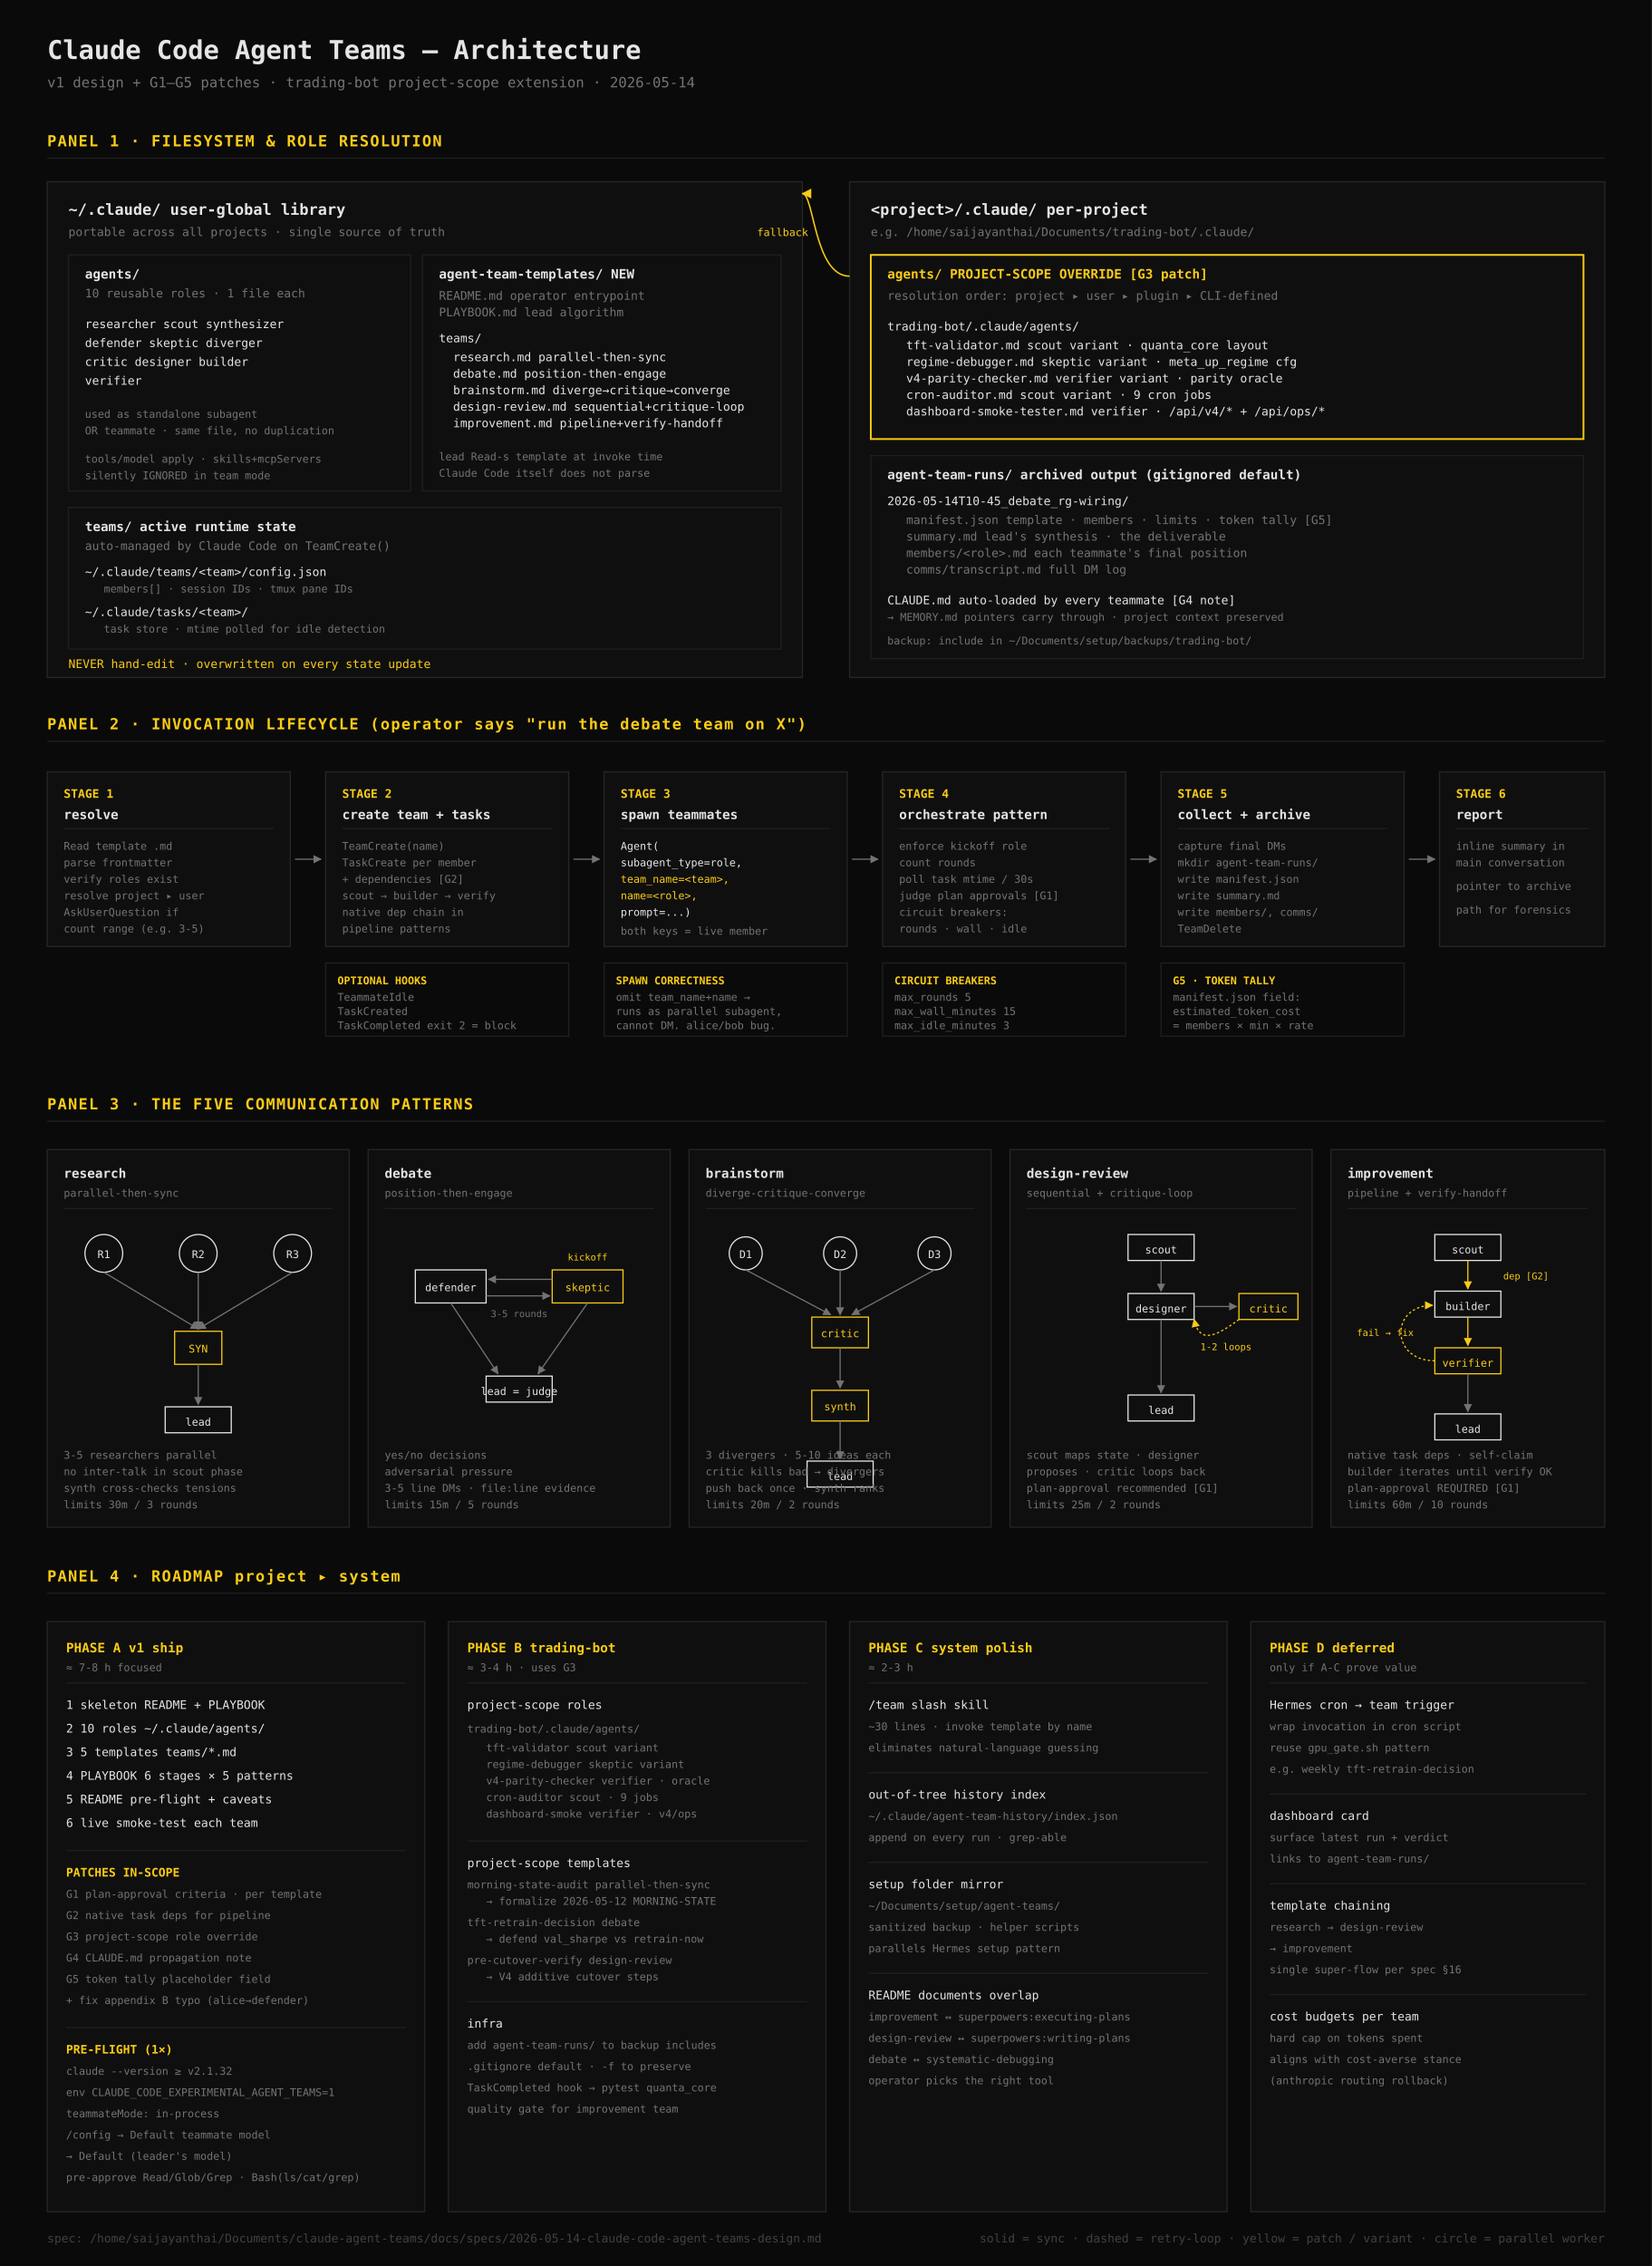
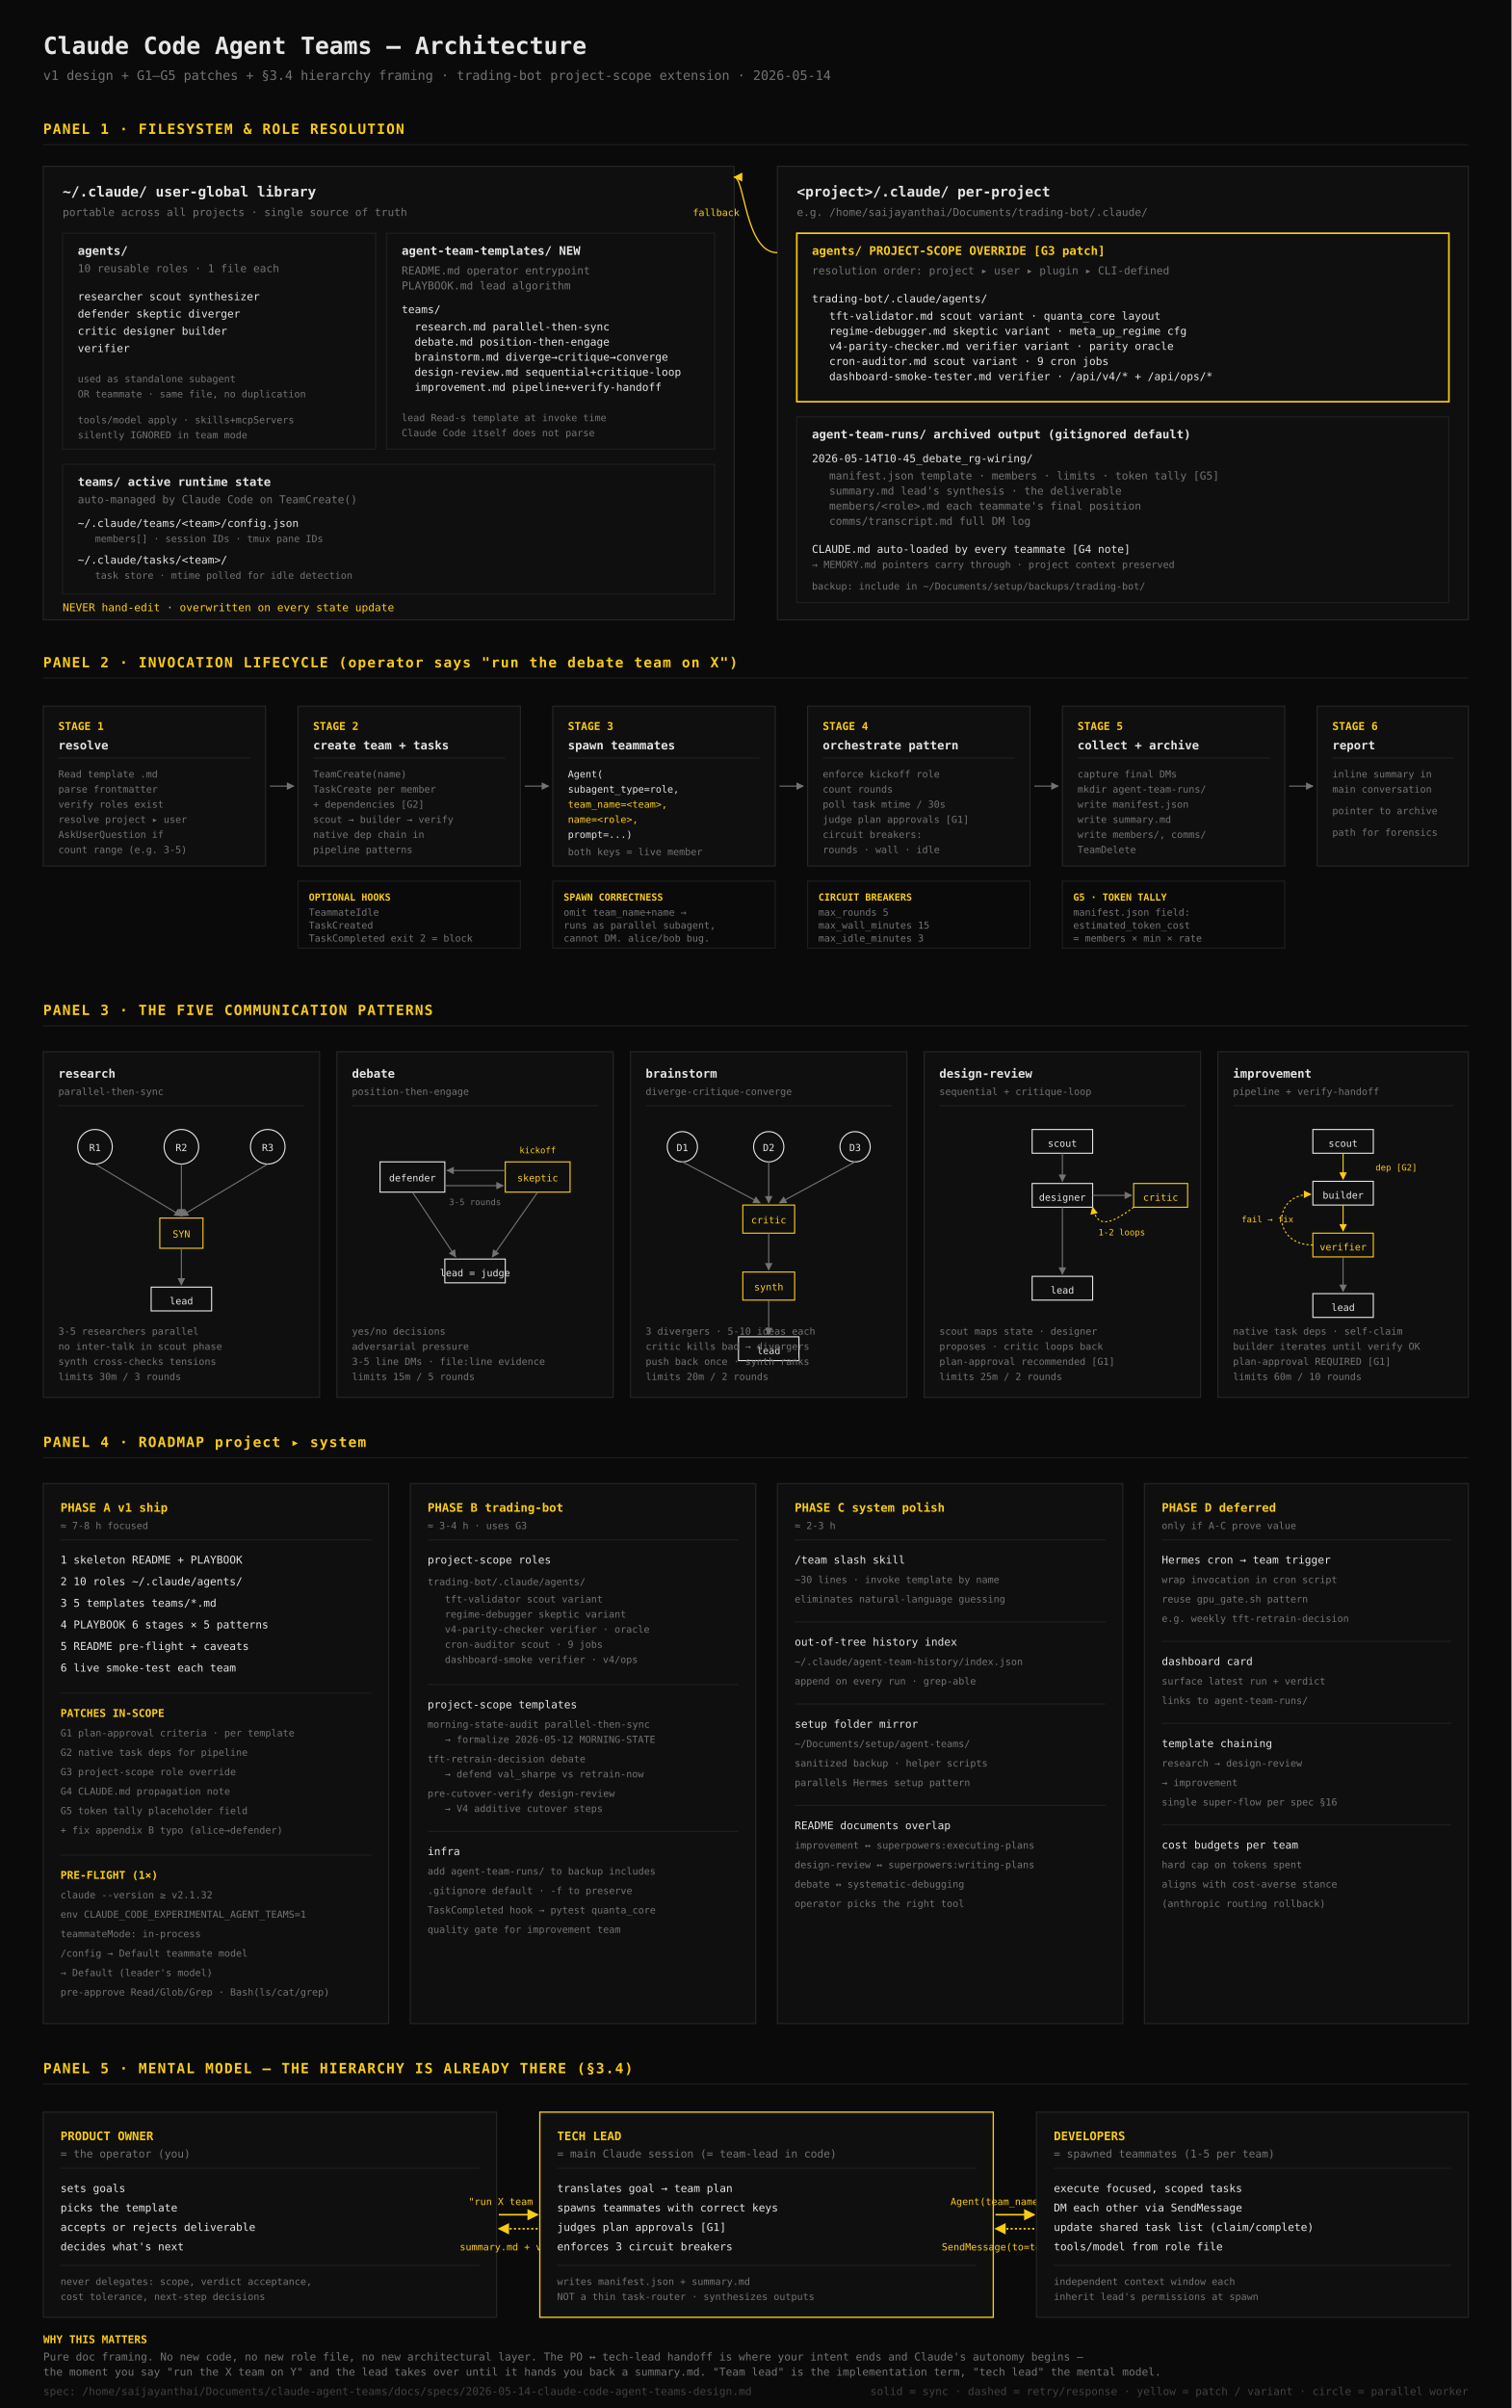
- <svg xmlns="http://www.w3.org/2000/svg" viewBox="0 0 1400 1920" font-family="ui-monospace, 'JetBrains Mono', SFMono-Regular, Menlo, monospace">
+ <svg xmlns="http://www.w3.org/2000/svg" viewBox="0 0 1400 2230" font-family="ui-monospace, 'JetBrains Mono', SFMono-Regular, Menlo, monospace">
  <defs>
    <marker id="arrow" viewBox="0 0 10 10" refX="9" refY="5" markerWidth="7" markerHeight="7" orient="auto-start-reverse">
      <path d="M 0 0 L 10 5 L 0 10 z" fill="#737373" />
    </marker>
    <marker id="arrow-y" viewBox="0 0 10 10" refX="9" refY="5" markerWidth="7" markerHeight="7" orient="auto-start-reverse">
      <path d="M 0 0 L 10 5 L 0 10 z" fill="#facc15" />
    </marker>
  </defs>
-   <rect width="1400" height="1920" fill="#0a0a0a" />
+   <rect width="1400" height="2230" fill="#0a0a0a" />
  <text x="40" y="50" fill="#e5e5e5" font-size="22" font-weight="700">Claude Code Agent Teams — Architecture</text>
-   <text x="40" y="74" fill="#737373" font-size="12">v1 design + G1–G5 patches  ·  trading-bot project-scope extension  ·  2026-05-14</text>
+   <text x="40" y="74" fill="#737373" font-size="12">v1 design + G1–G5 patches + §3.4 hierarchy framing  ·  trading-bot project-scope extension  ·  2026-05-14</text>
  <text x="40" y="124" fill="#facc15" font-size="13" font-weight="600" letter-spacing="1">PANEL 1   ·   FILESYSTEM &amp; ROLE RESOLUTION</text>
  <line x1="40" y1="134" x2="1360" y2="134" stroke="#1f1f1f" />
  <g transform="translate(40,154)">
    <rect width="640" height="420" fill="#0f0f0f" stroke="#262626" />
    <text x="18" y="28" fill="#e5e5e5" font-size="13" font-weight="600">~/.claude/   user-global library</text>
    <text x="18" y="46" fill="#737373" font-size="10">portable across all projects · single source of truth</text>
    <rect x="18" y="62" width="290" height="200" fill="none" stroke="#1f1f1f" />
    <text x="32" y="82" fill="#e5e5e5" font-size="11" font-weight="600">agents/</text>
    <text x="32" y="98" fill="#737373" font-size="10">10 reusable roles · 1 file each</text>
    <text x="32" y="124" fill="#e5e5e5" font-size="10">researcher    scout      synthesizer</text>
    <text x="32" y="140" fill="#e5e5e5" font-size="10">defender      skeptic    diverger</text>
    <text x="32" y="156" fill="#e5e5e5" font-size="10">critic        designer   builder</text>
    <text x="32" y="172" fill="#e5e5e5" font-size="10">verifier</text>
    <text x="32" y="200" fill="#737373" font-size="9">used as standalone subagent</text>
    <text x="32" y="214" fill="#737373" font-size="9">OR teammate · same file, no duplication</text>
    <text x="32" y="238" fill="#737373" font-size="9">tools/model apply · skills+mcpServers</text>
    <text x="32" y="252" fill="#737373" font-size="9">silently IGNORED in team mode</text>
    <rect x="318" y="62" width="304" height="200" fill="none" stroke="#1f1f1f" />
    <text x="332" y="82" fill="#e5e5e5" font-size="11" font-weight="600">agent-team-templates/   NEW</text>
    <text x="332" y="100" fill="#737373" font-size="10">README.md   operator entrypoint</text>
    <text x="332" y="114" fill="#737373" font-size="10">PLAYBOOK.md lead algorithm</text>
    <text x="332" y="136" fill="#e5e5e5" font-size="10">teams/</text>
    <text x="344" y="152" fill="#e5e5e5" font-size="10">research.md       parallel-then-sync</text>
    <text x="344" y="166" fill="#e5e5e5" font-size="10">debate.md         position-then-engage</text>
    <text x="344" y="180" fill="#e5e5e5" font-size="10">brainstorm.md     diverge→critique→converge</text>
    <text x="344" y="194" fill="#e5e5e5" font-size="10">design-review.md  sequential+critique-loop</text>
    <text x="344" y="208" fill="#e5e5e5" font-size="10">improvement.md    pipeline+verify-handoff</text>
    <text x="332" y="236" fill="#737373" font-size="9">lead Read-s template at invoke time</text>
    <text x="332" y="250" fill="#737373" font-size="9">Claude Code itself does not parse</text>
    <rect x="18" y="276" width="604" height="120" fill="none" stroke="#1f1f1f" />
    <text x="32" y="296" fill="#e5e5e5" font-size="11" font-weight="600">teams/   active runtime state</text>
    <text x="32" y="312" fill="#737373" font-size="10">auto-managed by Claude Code on TeamCreate()</text>
    <text x="32" y="334" fill="#e5e5e5" font-size="10">~/.claude/teams/&lt;team&gt;/config.json</text>
    <text x="48" y="348" fill="#737373" font-size="9">members[] · session IDs · tmux pane IDs</text>
    <text x="32" y="368" fill="#e5e5e5" font-size="10">~/.claude/tasks/&lt;team&gt;/</text>
    <text x="48" y="382" fill="#737373" font-size="9">task store · mtime polled for idle detection</text>
    <text x="18" y="412" fill="#facc15" font-size="10">NEVER hand-edit · overwritten on every state update</text>
  </g>
  <g transform="translate(720,154)">
    <rect width="640" height="420" fill="#0f0f0f" stroke="#262626" />
    <text x="18" y="28" fill="#e5e5e5" font-size="13" font-weight="600">&lt;project&gt;/.claude/   per-project</text>
    <text x="18" y="46" fill="#737373" font-size="10">e.g. /home/saijayanthai/Documents/trading-bot/.claude/</text>
    <rect x="18" y="62" width="604" height="156" fill="none" stroke="#facc15" stroke-width="1.5" />
    <text x="32" y="82" fill="#facc15" font-size="11" font-weight="600">agents/   PROJECT-SCOPE OVERRIDE   [G3 patch]</text>
    <text x="32" y="100" fill="#737373" font-size="10">resolution order: project ▸ user ▸ plugin ▸ CLI-defined</text>
    <text x="32" y="126" fill="#e5e5e5" font-size="10">trading-bot/.claude/agents/</text>
    <text x="48" y="142" fill="#e5e5e5" font-size="10">tft-validator.md         scout variant · quanta_core layout</text>
    <text x="48" y="156" fill="#e5e5e5" font-size="10">regime-debugger.md       skeptic variant · meta_up_regime cfg</text>
    <text x="48" y="170" fill="#e5e5e5" font-size="10">v4-parity-checker.md     verifier variant · parity oracle</text>
    <text x="48" y="184" fill="#e5e5e5" font-size="10">cron-auditor.md          scout variant · 9 cron jobs</text>
    <text x="48" y="198" fill="#e5e5e5" font-size="10">dashboard-smoke-tester.md verifier · /api/v4/* + /api/ops/*</text>
    <rect x="18" y="232" width="604" height="172" fill="none" stroke="#1f1f1f" />
    <text x="32" y="252" fill="#e5e5e5" font-size="11" font-weight="600">agent-team-runs/   archived output  (gitignored default)</text>
    <text x="32" y="274" fill="#e5e5e5" font-size="10">2026-05-14T10-45_debate_rg-wiring/</text>
    <text x="48" y="290" fill="#737373" font-size="10">manifest.json        template · members · limits · token tally [G5]</text>
    <text x="48" y="304" fill="#737373" font-size="10">summary.md           lead's synthesis · the deliverable</text>
    <text x="48" y="318" fill="#737373" font-size="10">members/&lt;role&gt;.md   each teammate's final position</text>
    <text x="48" y="332" fill="#737373" font-size="10">comms/transcript.md  full DM log</text>
    <text x="32" y="358" fill="#e5e5e5" font-size="10">CLAUDE.md auto-loaded by every teammate   [G4 note]</text>
    <text x="32" y="372" fill="#737373" font-size="9">→ MEMORY.md pointers carry through · project context preserved</text>
    <text x="32" y="392" fill="#737373" font-size="9">backup: include in ~/Documents/setup/backups/trading-bot/</text>
  </g>
  <path d="M 720,234 C 690,234 690,164 680,164" stroke="#facc15" stroke-width="1.2" fill="none" marker-end="url(#arrow-y)" />
  <text x="685" y="200" fill="#facc15" font-size="9" text-anchor="end">fallback</text>
  <text x="40" y="618" fill="#facc15" font-size="13" font-weight="600" letter-spacing="1">PANEL 2   ·   INVOCATION LIFECYCLE  (operator says "run the debate team on X")</text>
  <line x1="40" y1="628" x2="1360" y2="628" stroke="#1f1f1f" />
  <g transform="translate(40,654)">
    <g>
      <rect x="0" y="0" width="206" height="148" fill="#0f0f0f" stroke="#262626" />
      <text x="14" y="22" fill="#facc15" font-size="10" font-weight="600">STAGE 1</text>
      <text x="14" y="40" fill="#e5e5e5" font-size="11" font-weight="600">resolve</text>
      <line x1="14" y1="48" x2="192" y2="48" stroke="#1f1f1f" />
      <text x="14" y="66" fill="#737373" font-size="9">Read template .md</text>
      <text x="14" y="80" fill="#737373" font-size="9">parse frontmatter</text>
      <text x="14" y="94" fill="#737373" font-size="9">verify roles exist</text>
      <text x="14" y="108" fill="#737373" font-size="9">resolve project ▸ user</text>
      <text x="14" y="122" fill="#737373" font-size="9">AskUserQuestion if</text>
      <text x="14" y="136" fill="#737373" font-size="9">count range (e.g. 3-5)</text>
    </g>
    <path d="M 210,74 L 232,74" stroke="#737373" marker-end="url(#arrow)" />
    <g transform="translate(236,0)">
      <rect x="0" y="0" width="206" height="148" fill="#0f0f0f" stroke="#262626" />
      <text x="14" y="22" fill="#facc15" font-size="10" font-weight="600">STAGE 2</text>
      <text x="14" y="40" fill="#e5e5e5" font-size="11" font-weight="600">create team + tasks</text>
      <line x1="14" y1="48" x2="192" y2="48" stroke="#1f1f1f" />
      <text x="14" y="66" fill="#737373" font-size="9">TeamCreate(name)</text>
      <text x="14" y="80" fill="#737373" font-size="9">TaskCreate per member</text>
      <text x="14" y="94" fill="#737373" font-size="9">+ dependencies  [G2]</text>
      <text x="14" y="108" fill="#737373" font-size="9">scout → builder → verify</text>
      <text x="14" y="122" fill="#737373" font-size="9">native dep chain in</text>
      <text x="14" y="136" fill="#737373" font-size="9">pipeline patterns</text>
    </g>
    <path d="M 446,74 L 468,74" stroke="#737373" marker-end="url(#arrow)" />
    <g transform="translate(472,0)">
      <rect x="0" y="0" width="206" height="148" fill="#0f0f0f" stroke="#262626" />
      <text x="14" y="22" fill="#facc15" font-size="10" font-weight="600">STAGE 3</text>
      <text x="14" y="40" fill="#e5e5e5" font-size="11" font-weight="600">spawn teammates</text>
      <line x1="14" y1="48" x2="192" y2="48" stroke="#1f1f1f" />
      <text x="14" y="66" fill="#e5e5e5" font-size="9">Agent(</text>
      <text x="14" y="80" fill="#e5e5e5" font-size="9">  subagent_type=role,</text>
      <text x="14" y="94" fill="#facc15" font-size="9">  team_name=&lt;team&gt;,</text>
      <text x="14" y="108" fill="#facc15" font-size="9">  name=&lt;role&gt;,</text>
      <text x="14" y="122" fill="#e5e5e5" font-size="9">  prompt=...)</text>
      <text x="14" y="138" fill="#737373" font-size="9">both keys = live member</text>
    </g>
    <path d="M 682,74 L 704,74" stroke="#737373" marker-end="url(#arrow)" />
    <g transform="translate(708,0)">
      <rect x="0" y="0" width="206" height="148" fill="#0f0f0f" stroke="#262626" />
      <text x="14" y="22" fill="#facc15" font-size="10" font-weight="600">STAGE 4</text>
      <text x="14" y="40" fill="#e5e5e5" font-size="11" font-weight="600">orchestrate pattern</text>
      <line x1="14" y1="48" x2="192" y2="48" stroke="#1f1f1f" />
      <text x="14" y="66" fill="#737373" font-size="9">enforce kickoff role</text>
      <text x="14" y="80" fill="#737373" font-size="9">count rounds</text>
      <text x="14" y="94" fill="#737373" font-size="9">poll task mtime / 30s</text>
      <text x="14" y="108" fill="#737373" font-size="9">judge plan approvals [G1]</text>
      <text x="14" y="122" fill="#737373" font-size="9">circuit breakers:</text>
      <text x="14" y="136" fill="#737373" font-size="9">rounds · wall · idle</text>
    </g>
    <path d="M 918,74 L 940,74" stroke="#737373" marker-end="url(#arrow)" />
    <g transform="translate(944,0)">
      <rect x="0" y="0" width="206" height="148" fill="#0f0f0f" stroke="#262626" />
      <text x="14" y="22" fill="#facc15" font-size="10" font-weight="600">STAGE 5</text>
      <text x="14" y="40" fill="#e5e5e5" font-size="11" font-weight="600">collect + archive</text>
      <line x1="14" y1="48" x2="192" y2="48" stroke="#1f1f1f" />
      <text x="14" y="66" fill="#737373" font-size="9">capture final DMs</text>
      <text x="14" y="80" fill="#737373" font-size="9">mkdir agent-team-runs/</text>
      <text x="14" y="94" fill="#737373" font-size="9">write manifest.json</text>
      <text x="14" y="108" fill="#737373" font-size="9">write summary.md</text>
      <text x="14" y="122" fill="#737373" font-size="9">write members/, comms/</text>
      <text x="14" y="136" fill="#737373" font-size="9">TeamDelete</text>
    </g>
    <path d="M 1154,74 L 1176,74" stroke="#737373" marker-end="url(#arrow)" />
    <g transform="translate(1180,0)">
      <rect x="0" y="0" width="140" height="148" fill="#0f0f0f" stroke="#262626" />
      <text x="14" y="22" fill="#facc15" font-size="10" font-weight="600">STAGE 6</text>
      <text x="14" y="40" fill="#e5e5e5" font-size="11" font-weight="600">report</text>
      <line x1="14" y1="48" x2="126" y2="48" stroke="#1f1f1f" />
      <text x="14" y="66" fill="#737373" font-size="9">inline summary in</text>
      <text x="14" y="80" fill="#737373" font-size="9">main conversation</text>
      <text x="14" y="100" fill="#737373" font-size="9">pointer to archive</text>
      <text x="14" y="120" fill="#737373" font-size="9">path for forensics</text>
    </g>
    <g transform="translate(708,162)">
      <rect x="0" y="0" width="206" height="62" fill="none" stroke="#1f1f1f" />
      <text x="10" y="18" fill="#facc15" font-size="9" font-weight="600">CIRCUIT BREAKERS</text>
      <text x="10" y="32" fill="#737373" font-size="9">max_rounds          5</text>
      <text x="10" y="44" fill="#737373" font-size="9">max_wall_minutes   15</text>
      <text x="10" y="56" fill="#737373" font-size="9">max_idle_minutes    3</text>
    </g>
    <g transform="translate(472,162)">
      <rect x="0" y="0" width="206" height="62" fill="none" stroke="#1f1f1f" />
      <text x="10" y="18" fill="#facc15" font-size="9" font-weight="600">SPAWN CORRECTNESS</text>
      <text x="10" y="32" fill="#737373" font-size="9">omit team_name+name →</text>
      <text x="10" y="44" fill="#737373" font-size="9">runs as parallel subagent,</text>
      <text x="10" y="56" fill="#737373" font-size="9">cannot DM. alice/bob bug.</text>
    </g>
    <g transform="translate(944,162)">
      <rect x="0" y="0" width="206" height="62" fill="none" stroke="#1f1f1f" />
      <text x="10" y="18" fill="#facc15" font-size="9" font-weight="600">G5 · TOKEN TALLY</text>
      <text x="10" y="32" fill="#737373" font-size="9">manifest.json field:</text>
      <text x="10" y="44" fill="#737373" font-size="9">estimated_token_cost</text>
      <text x="10" y="56" fill="#737373" font-size="9">= members × min × rate</text>
    </g>
    <g transform="translate(236,162)">
      <rect x="0" y="0" width="206" height="62" fill="none" stroke="#1f1f1f" />
      <text x="10" y="18" fill="#facc15" font-size="9" font-weight="600">OPTIONAL HOOKS</text>
      <text x="10" y="32" fill="#737373" font-size="9">TeammateIdle</text>
      <text x="10" y="44" fill="#737373" font-size="9">TaskCreated</text>
      <text x="10" y="56" fill="#737373" font-size="9">TaskCompleted   exit 2 = block</text>
    </g>
  </g>
  <text x="40" y="940" fill="#facc15" font-size="13" font-weight="600" letter-spacing="1">PANEL 3   ·   THE FIVE COMMUNICATION PATTERNS</text>
  <line x1="40" y1="950" x2="1360" y2="950" stroke="#1f1f1f" />
  <g transform="translate(40,974)">
    <rect width="256" height="320" fill="#0f0f0f" stroke="#262626" />
    <text x="14" y="24" fill="#e5e5e5" font-size="11" font-weight="600">research</text>
    <text x="14" y="40" fill="#737373" font-size="9">parallel-then-sync</text>
    <line x1="14" y1="50" x2="242" y2="50" stroke="#1f1f1f" />
    <g transform="translate(0,68)">
      <circle cx="48" cy="20" r="16" fill="none" stroke="#e5e5e5" />
      <text x="48" y="24" fill="#e5e5e5" font-size="9" text-anchor="middle">R1</text>
      <circle cx="128" cy="20" r="16" fill="none" stroke="#e5e5e5" />
      <text x="128" y="24" fill="#e5e5e5" font-size="9" text-anchor="middle">R2</text>
      <circle cx="208" cy="20" r="16" fill="none" stroke="#e5e5e5" />
      <text x="208" y="24" fill="#e5e5e5" font-size="9" text-anchor="middle">R3</text>
      <path d="M 48,36 L 128,84" stroke="#737373" marker-end="url(#arrow)" />
      <path d="M 128,36 L 128,84" stroke="#737373" marker-end="url(#arrow)" />
      <path d="M 208,36 L 128,84" stroke="#737373" marker-end="url(#arrow)" />
      <rect x="108" y="86" width="40" height="28" fill="none" stroke="#facc15" />
      <text x="128" y="104" fill="#facc15" font-size="9" text-anchor="middle">SYN</text>
      <path d="M 128,114 L 128,148" stroke="#737373" marker-end="url(#arrow)" />
      <rect x="100" y="150" width="56" height="22" fill="none" stroke="#e5e5e5" />
      <text x="128" y="166" fill="#e5e5e5" font-size="9" text-anchor="middle">lead</text>
    </g>
    <text x="14" y="262" fill="#737373" font-size="9">3-5 researchers parallel</text>
    <text x="14" y="276" fill="#737373" font-size="9">no inter-talk in scout phase</text>
    <text x="14" y="290" fill="#737373" font-size="9">synth cross-checks tensions</text>
    <text x="14" y="304" fill="#737373" font-size="9">limits  30m / 3 rounds</text>
  </g>
  <g transform="translate(312,974)">
    <rect width="256" height="320" fill="#0f0f0f" stroke="#262626" />
    <text x="14" y="24" fill="#e5e5e5" font-size="11" font-weight="600">debate</text>
    <text x="14" y="40" fill="#737373" font-size="9">position-then-engage</text>
    <line x1="14" y1="50" x2="242" y2="50" stroke="#1f1f1f" />
    <g transform="translate(0,72)">
      <rect x="40" y="30" width="60" height="28" fill="none" stroke="#e5e5e5" />
      <text x="70" y="48" fill="#e5e5e5" font-size="9" text-anchor="middle">defender</text>
      <rect x="156" y="30" width="60" height="28" fill="none" stroke="#facc15" />
      <text x="186" y="48" fill="#facc15" font-size="9" text-anchor="middle">skeptic</text>
      <text x="186" y="22" fill="#facc15" font-size="8" text-anchor="middle">kickoff</text>
      <path d="M 156,38 L 102,38" stroke="#737373" marker-end="url(#arrow)" />
      <path d="M 100,52 L 154,52" stroke="#737373" marker-end="url(#arrow)" />
      <text x="128" y="70" fill="#737373" font-size="8" text-anchor="middle">3-5 rounds</text>
      <path d="M 70,58 L 110,118" stroke="#737373" marker-end="url(#arrow)" />
      <path d="M 186,58 L 144,118" stroke="#737373" marker-end="url(#arrow)" />
      <rect x="100" y="120" width="56" height="22" fill="none" stroke="#e5e5e5" />
      <text x="128" y="136" fill="#e5e5e5" font-size="9" text-anchor="middle">lead = judge</text>
    </g>
    <text x="14" y="262" fill="#737373" font-size="9">yes/no decisions</text>
    <text x="14" y="276" fill="#737373" font-size="9">adversarial pressure</text>
    <text x="14" y="290" fill="#737373" font-size="9">3-5 line DMs · file:line evidence</text>
    <text x="14" y="304" fill="#737373" font-size="9">limits  15m / 5 rounds</text>
  </g>
  <g transform="translate(584,974)">
    <rect width="256" height="320" fill="#0f0f0f" stroke="#262626" />
    <text x="14" y="24" fill="#e5e5e5" font-size="11" font-weight="600">brainstorm</text>
    <text x="14" y="40" fill="#737373" font-size="9">diverge-critique-converge</text>
    <line x1="14" y1="50" x2="242" y2="50" stroke="#1f1f1f" />
    <g transform="translate(0,68)">
      <circle cx="48" cy="20" r="14" fill="none" stroke="#e5e5e5" />
      <text x="48" y="24" fill="#e5e5e5" font-size="9" text-anchor="middle">D1</text>
      <circle cx="128" cy="20" r="14" fill="none" stroke="#e5e5e5" />
      <text x="128" y="24" fill="#e5e5e5" font-size="9" text-anchor="middle">D2</text>
      <circle cx="208" cy="20" r="14" fill="none" stroke="#e5e5e5" />
      <text x="208" y="24" fill="#e5e5e5" font-size="9" text-anchor="middle">D3</text>
      <path d="M 48,34 L 120,72" stroke="#737373" marker-end="url(#arrow)" />
      <path d="M 128,34 L 128,72" stroke="#737373" marker-end="url(#arrow)" />
      <path d="M 208,34 L 138,72" stroke="#737373" marker-end="url(#arrow)" />
      <rect x="104" y="74" width="48" height="26" fill="none" stroke="#facc15" />
      <text x="128" y="91" fill="#facc15" font-size="9" text-anchor="middle">critic</text>
      <path d="M 128,100 L 128,134" stroke="#737373" marker-end="url(#arrow)" />
      <rect x="104" y="136" width="48" height="26" fill="none" stroke="#facc15" />
      <text x="128" y="153" fill="#facc15" font-size="9" text-anchor="middle">synth</text>
      <path d="M 128,162 L 128,194" stroke="#737373" marker-end="url(#arrow)" />
      <rect x="100" y="196" width="56" height="22" fill="none" stroke="#e5e5e5" />
      <text x="128" y="212" fill="#e5e5e5" font-size="9" text-anchor="middle">lead</text>
    </g>
    <text x="14" y="262" fill="#737373" font-size="9">3 divergers · 5-10 ideas each</text>
    <text x="14" y="276" fill="#737373" font-size="9">critic kills bad → divergers</text>
    <text x="14" y="290" fill="#737373" font-size="9">push back once · synth ranks</text>
    <text x="14" y="304" fill="#737373" font-size="9">limits  20m / 2 rounds</text>
  </g>
  <g transform="translate(856,974)">
    <rect width="256" height="320" fill="#0f0f0f" stroke="#262626" />
    <text x="14" y="24" fill="#e5e5e5" font-size="11" font-weight="600">design-review</text>
    <text x="14" y="40" fill="#737373" font-size="9">sequential + critique-loop</text>
    <line x1="14" y1="50" x2="242" y2="50" stroke="#1f1f1f" />
    <g transform="translate(0,72)">
      <rect x="100" y="0" width="56" height="22" fill="none" stroke="#e5e5e5" />
      <text x="128" y="16" fill="#e5e5e5" font-size="9" text-anchor="middle">scout</text>
      <path d="M 128,22 L 128,48" stroke="#737373" marker-end="url(#arrow)" />
      <rect x="100" y="50" width="56" height="22" fill="none" stroke="#e5e5e5" />
      <text x="128" y="66" fill="#e5e5e5" font-size="9" text-anchor="middle">designer</text>
      <path d="M 156,61 L 192,61" stroke="#737373" marker-end="url(#arrow)" />
      <rect x="194" y="50" width="50" height="22" fill="none" stroke="#facc15" />
      <text x="219" y="66" fill="#facc15" font-size="9" text-anchor="middle">critic</text>
      <path d="M 194,72 C 170,90 160,90 156,72" stroke="#facc15" stroke-dasharray="2 2" fill="none" marker-end="url(#arrow-y)" />
      <text x="183" y="98" fill="#facc15" font-size="8" text-anchor="middle">1-2 loops</text>
      <path d="M 128,72 L 128,134" stroke="#737373" marker-end="url(#arrow)" />
      <rect x="100" y="136" width="56" height="22" fill="none" stroke="#e5e5e5" />
      <text x="128" y="152" fill="#e5e5e5" font-size="9" text-anchor="middle">lead</text>
    </g>
    <text x="14" y="262" fill="#737373" font-size="9">scout maps state · designer</text>
    <text x="14" y="276" fill="#737373" font-size="9">proposes · critic loops back</text>
    <text x="14" y="290" fill="#737373" font-size="9">plan-approval recommended  [G1]</text>
    <text x="14" y="304" fill="#737373" font-size="9">limits  25m / 2 rounds</text>
  </g>
  <g transform="translate(1128,974)">
    <rect width="232" height="320" fill="#0f0f0f" stroke="#262626" />
    <text x="14" y="24" fill="#e5e5e5" font-size="11" font-weight="600">improvement</text>
    <text x="14" y="40" fill="#737373" font-size="9">pipeline + verify-handoff</text>
    <line x1="14" y1="50" x2="218" y2="50" stroke="#1f1f1f" />
    <g transform="translate(0,72)">
      <rect x="88" y="0" width="56" height="22" fill="none" stroke="#e5e5e5" />
      <text x="116" y="16" fill="#e5e5e5" font-size="9" text-anchor="middle">scout</text>
      <path d="M 116,22 L 116,46" stroke="#facc15" marker-end="url(#arrow-y)" />
      <text x="146" y="38" fill="#facc15" font-size="8">dep [G2]</text>
      <rect x="88" y="48" width="56" height="22" fill="none" stroke="#e5e5e5" />
      <text x="116" y="64" fill="#e5e5e5" font-size="9" text-anchor="middle">builder</text>
      <path d="M 116,70 L 116,94" stroke="#facc15" marker-end="url(#arrow-y)" />
      <rect x="88" y="96" width="56" height="22" fill="none" stroke="#facc15" />
      <text x="116" y="112" fill="#facc15" font-size="9" text-anchor="middle">verifier</text>
      <path d="M 88,107 C 50,107 50,60 86,60" stroke="#facc15" stroke-dasharray="2 2" fill="none" marker-end="url(#arrow-y)" />
      <text x="46" y="86" fill="#facc15" font-size="8" text-anchor="middle">fail → fix</text>
      <path d="M 116,118 L 116,150" stroke="#737373" marker-end="url(#arrow)" />
      <rect x="88" y="152" width="56" height="22" fill="none" stroke="#e5e5e5" />
      <text x="116" y="168" fill="#e5e5e5" font-size="9" text-anchor="middle">lead</text>
    </g>
    <text x="14" y="262" fill="#737373" font-size="9">native task deps · self-claim</text>
    <text x="14" y="276" fill="#737373" font-size="9">builder iterates until verify OK</text>
    <text x="14" y="290" fill="#737373" font-size="9">plan-approval REQUIRED  [G1]</text>
    <text x="14" y="304" fill="#737373" font-size="9">limits  60m / 10 rounds</text>
  </g>
  <text x="40" y="1340" fill="#facc15" font-size="13" font-weight="600" letter-spacing="1">PANEL 4   ·   ROADMAP   project ▸ system</text>
  <line x1="40" y1="1350" x2="1360" y2="1350" stroke="#1f1f1f" />
  <g transform="translate(40,1374)">
    <rect x="0" y="0" width="320" height="500" fill="#0f0f0f" stroke="#262626" />
    <text x="16" y="26" fill="#facc15" font-size="11" font-weight="600">PHASE A   v1 ship</text>
    <text x="16" y="42" fill="#737373" font-size="9">≈ 7-8 h focused</text>
    <line x1="16" y1="52" x2="304" y2="52" stroke="#1f1f1f" />
    <text x="16" y="74" fill="#e5e5e5" font-size="10">1  skeleton  README + PLAYBOOK</text>
    <text x="16" y="94" fill="#e5e5e5" font-size="10">2  10 roles  ~/.claude/agents/</text>
    <text x="16" y="114" fill="#e5e5e5" font-size="10">3  5 templates  teams/*.md</text>
    <text x="16" y="134" fill="#e5e5e5" font-size="10">4  PLAYBOOK  6 stages × 5 patterns</text>
    <text x="16" y="154" fill="#e5e5e5" font-size="10">5  README  pre-flight + caveats</text>
    <text x="16" y="174" fill="#e5e5e5" font-size="10">6  live smoke-test each team</text>
    <line x1="16" y1="194" x2="304" y2="194" stroke="#1f1f1f" />
    <text x="16" y="216" fill="#facc15" font-size="10" font-weight="600">PATCHES IN-SCOPE</text>
    <text x="16" y="234" fill="#737373" font-size="9">G1  plan-approval criteria · per template</text>
    <text x="16" y="252" fill="#737373" font-size="9">G2  native task deps for pipeline</text>
    <text x="16" y="270" fill="#737373" font-size="9">G3  project-scope role override</text>
    <text x="16" y="288" fill="#737373" font-size="9">G4  CLAUDE.md propagation note</text>
    <text x="16" y="306" fill="#737373" font-size="9">G5  token tally placeholder field</text>
    <text x="16" y="324" fill="#737373" font-size="9">+   fix appendix B typo (alice→defender)</text>
    <line x1="16" y1="344" x2="304" y2="344" stroke="#1f1f1f" />
    <text x="16" y="366" fill="#facc15" font-size="10" font-weight="600">PRE-FLIGHT (1×)</text>
    <text x="16" y="384" fill="#737373" font-size="9">claude --version ≥ v2.1.32</text>
    <text x="16" y="402" fill="#737373" font-size="9">env CLAUDE_CODE_EXPERIMENTAL_AGENT_TEAMS=1</text>
    <text x="16" y="420" fill="#737373" font-size="9">teammateMode: in-process</text>
    <text x="16" y="438" fill="#737373" font-size="9">/config → Default teammate model</text>
    <text x="16" y="456" fill="#737373" font-size="9">  → Default (leader's model)</text>
    <text x="16" y="474" fill="#737373" font-size="9">pre-approve Read/Glob/Grep · Bash(ls/cat/grep)</text>
    <rect x="340" y="0" width="320" height="500" fill="#0f0f0f" stroke="#262626" />
    <text x="356" y="26" fill="#facc15" font-size="11" font-weight="600">PHASE B   trading-bot</text>
    <text x="356" y="42" fill="#737373" font-size="9">≈ 3-4 h · uses G3</text>
    <line x1="356" y1="52" x2="644" y2="52" stroke="#1f1f1f" />
    <text x="356" y="74" fill="#e5e5e5" font-size="10">project-scope roles</text>
    <text x="356" y="94" fill="#737373" font-size="9">trading-bot/.claude/agents/</text>
    <text x="372" y="110" fill="#737373" font-size="9">tft-validator        scout variant</text>
    <text x="372" y="124" fill="#737373" font-size="9">regime-debugger      skeptic variant</text>
    <text x="372" y="138" fill="#737373" font-size="9">v4-parity-checker    verifier · oracle</text>
    <text x="372" y="152" fill="#737373" font-size="9">cron-auditor         scout · 9 jobs</text>
    <text x="372" y="166" fill="#737373" font-size="9">dashboard-smoke      verifier · v4/ops</text>
    <line x1="356" y1="186" x2="644" y2="186" stroke="#1f1f1f" />
    <text x="356" y="208" fill="#e5e5e5" font-size="10">project-scope templates</text>
    <text x="356" y="226" fill="#737373" font-size="9">morning-state-audit  parallel-then-sync</text>
    <text x="372" y="240" fill="#737373" font-size="9">→ formalize 2026-05-12 MORNING-STATE</text>
    <text x="356" y="258" fill="#737373" font-size="9">tft-retrain-decision debate</text>
    <text x="372" y="272" fill="#737373" font-size="9">→ defend val_sharpe vs retrain-now</text>
    <text x="356" y="290" fill="#737373" font-size="9">pre-cutover-verify   design-review</text>
    <text x="372" y="304" fill="#737373" font-size="9">→ V4 additive cutover steps</text>
    <line x1="356" y1="322" x2="644" y2="322" stroke="#1f1f1f" />
    <text x="356" y="344" fill="#e5e5e5" font-size="10">infra</text>
    <text x="356" y="362" fill="#737373" font-size="9">add agent-team-runs/ to backup includes</text>
    <text x="356" y="380" fill="#737373" font-size="9">.gitignore default · -f to preserve</text>
    <text x="356" y="398" fill="#737373" font-size="9">TaskCompleted hook → pytest quanta_core</text>
    <text x="356" y="416" fill="#737373" font-size="9">quality gate for improvement team</text>
    <rect x="680" y="0" width="320" height="500" fill="#0f0f0f" stroke="#262626" />
    <text x="696" y="26" fill="#facc15" font-size="11" font-weight="600">PHASE C   system polish</text>
    <text x="696" y="42" fill="#737373" font-size="9">≈ 2-3 h</text>
    <line x1="696" y1="52" x2="984" y2="52" stroke="#1f1f1f" />
    <text x="696" y="74" fill="#e5e5e5" font-size="10">/team slash skill</text>
    <text x="696" y="92" fill="#737373" font-size="9">~30 lines · invoke template by name</text>
    <text x="696" y="110" fill="#737373" font-size="9">eliminates natural-language guessing</text>
    <line x1="696" y1="128" x2="984" y2="128" stroke="#1f1f1f" />
    <text x="696" y="150" fill="#e5e5e5" font-size="10">out-of-tree history index</text>
    <text x="696" y="168" fill="#737373" font-size="9">~/.claude/agent-team-history/index.json</text>
    <text x="696" y="186" fill="#737373" font-size="9">append on every run · grep-able</text>
    <line x1="696" y1="204" x2="984" y2="204" stroke="#1f1f1f" />
    <text x="696" y="226" fill="#e5e5e5" font-size="10">setup folder mirror</text>
    <text x="696" y="244" fill="#737373" font-size="9">~/Documents/setup/agent-teams/</text>
    <text x="696" y="262" fill="#737373" font-size="9">sanitized backup · helper scripts</text>
    <text x="696" y="280" fill="#737373" font-size="9">parallels Hermes setup pattern</text>
    <line x1="696" y1="298" x2="984" y2="298" stroke="#1f1f1f" />
    <text x="696" y="320" fill="#e5e5e5" font-size="10">README documents overlap</text>
    <text x="696" y="338" fill="#737373" font-size="9">improvement     ↔  superpowers:executing-plans</text>
    <text x="696" y="356" fill="#737373" font-size="9">design-review   ↔  superpowers:writing-plans</text>
    <text x="696" y="374" fill="#737373" font-size="9">debate          ↔  systematic-debugging</text>
    <text x="696" y="392" fill="#737373" font-size="9">operator picks the right tool</text>
    <rect x="1020" y="0" width="300" height="500" fill="#0f0f0f" stroke="#262626" />
    <text x="1036" y="26" fill="#facc15" font-size="11" font-weight="600">PHASE D   deferred</text>
    <text x="1036" y="42" fill="#737373" font-size="9">only if A-C prove value</text>
    <line x1="1036" y1="52" x2="1304" y2="52" stroke="#1f1f1f" />
    <text x="1036" y="74" fill="#e5e5e5" font-size="10">Hermes cron → team trigger</text>
    <text x="1036" y="92" fill="#737373" font-size="9">wrap invocation in cron script</text>
    <text x="1036" y="110" fill="#737373" font-size="9">reuse gpu_gate.sh pattern</text>
    <text x="1036" y="128" fill="#737373" font-size="9">e.g. weekly tft-retrain-decision</text>
    <line x1="1036" y1="146" x2="1304" y2="146" stroke="#1f1f1f" />
    <text x="1036" y="168" fill="#e5e5e5" font-size="10">dashboard card</text>
    <text x="1036" y="186" fill="#737373" font-size="9">surface latest run + verdict</text>
    <text x="1036" y="204" fill="#737373" font-size="9">links to agent-team-runs/</text>
    <line x1="1036" y1="222" x2="1304" y2="222" stroke="#1f1f1f" />
    <text x="1036" y="244" fill="#e5e5e5" font-size="10">template chaining</text>
    <text x="1036" y="262" fill="#737373" font-size="9">research → design-review</text>
    <text x="1036" y="280" fill="#737373" font-size="9">    → improvement</text>
    <text x="1036" y="298" fill="#737373" font-size="9">single super-flow per spec §16</text>
    <line x1="1036" y1="316" x2="1304" y2="316" stroke="#1f1f1f" />
    <text x="1036" y="338" fill="#e5e5e5" font-size="10">cost budgets per team</text>
    <text x="1036" y="356" fill="#737373" font-size="9">hard cap on tokens spent</text>
    <text x="1036" y="374" fill="#737373" font-size="9">aligns with cost-averse stance</text>
    <text x="1036" y="392" fill="#737373" font-size="9">(anthropic routing rollback)</text>
  </g>
-   <text x="40" y="1900" fill="#404040" font-size="10">spec: /home/saijayanthai/Documents/claude-agent-teams/docs/specs/2026-05-14-claude-code-agent-teams-design.md</text>
-   <text x="1360" y="1900" fill="#404040" font-size="10" text-anchor="end">solid = sync · dashed = retry-loop · yellow = patch / variant · circle = parallel worker</text>
+   <text x="40" y="1920" fill="#facc15" font-size="13" font-weight="600" letter-spacing="1">PANEL 5   ·   MENTAL MODEL — THE HIERARCHY IS ALREADY THERE  (§3.4)</text>
+   <line x1="40" y1="1930" x2="1360" y2="1930" stroke="#1f1f1f" />
+   <g transform="translate(40,1956)">
+     <rect x="0" y="0" width="420" height="190" fill="#0f0f0f" stroke="#262626" />
+     <text x="16" y="26" fill="#facc15" font-size="11" font-weight="600">PRODUCT OWNER</text>
+     <text x="16" y="42" fill="#737373" font-size="10">= the operator (you)</text>
+     <line x1="16" y1="52" x2="404" y2="52" stroke="#1f1f1f" />
+     <text x="16" y="74" fill="#e5e5e5" font-size="10">sets goals</text>
+     <text x="16" y="92" fill="#e5e5e5" font-size="10">picks the template</text>
+     <text x="16" y="110" fill="#e5e5e5" font-size="10">accepts or rejects deliverable</text>
+     <text x="16" y="128" fill="#e5e5e5" font-size="10">decides what's next</text>
+     <line x1="16" y1="142" x2="404" y2="142" stroke="#1f1f1f" />
+     <text x="16" y="160" fill="#737373" font-size="9">never delegates: scope, verdict acceptance,</text>
+     <text x="16" y="174" fill="#737373" font-size="9">cost tolerance, next-step decisions</text>
+     <path d="M 422,95 L 458,95" stroke="#facc15" stroke-width="1.5" marker-end="url(#arrow-y)" />
+     <text x="440" y="86" fill="#facc15" font-size="9" text-anchor="middle">"run X team on Y"</text>
+     <path d="M 458,108 L 422,108" stroke="#facc15" stroke-width="1.5" stroke-dasharray="2 2" marker-end="url(#arrow-y)" />
+     <text x="440" y="128" fill="#facc15" font-size="9" text-anchor="middle">summary.md + verdict</text>
+     <rect x="460" y="0" width="420" height="190" fill="#0f0f0f" stroke="#facc15" stroke-width="1.2" />
+     <text x="476" y="26" fill="#facc15" font-size="11" font-weight="600">TECH LEAD</text>
+     <text x="476" y="42" fill="#737373" font-size="10">= main Claude session (= team-lead in code)</text>
+     <line x1="476" y1="52" x2="864" y2="52" stroke="#1f1f1f" />
+     <text x="476" y="74" fill="#e5e5e5" font-size="10">translates goal → team plan</text>
+     <text x="476" y="92" fill="#e5e5e5" font-size="10">spawns teammates with correct keys</text>
+     <text x="476" y="110" fill="#e5e5e5" font-size="10">judges plan approvals  [G1]</text>
+     <text x="476" y="128" fill="#e5e5e5" font-size="10">enforces 3 circuit breakers</text>
+     <line x1="476" y1="142" x2="864" y2="142" stroke="#1f1f1f" />
+     <text x="476" y="160" fill="#737373" font-size="9">writes manifest.json + summary.md</text>
+     <text x="476" y="174" fill="#737373" font-size="9">NOT a thin task-router · synthesizes outputs</text>
+     <path d="M 882,95 L 918,95" stroke="#facc15" stroke-width="1.5" marker-end="url(#arrow-y)" />
+     <text x="900" y="86" fill="#facc15" font-size="9" text-anchor="middle">Agent(team_name, name)</text>
+     <path d="M 918,108 L 882,108" stroke="#facc15" stroke-width="1.5" stroke-dasharray="2 2" marker-end="url(#arrow-y)" />
+     <text x="900" y="128" fill="#facc15" font-size="9" text-anchor="middle">SendMessage(to=team-lead)</text>
+     <rect x="920" y="0" width="400" height="190" fill="#0f0f0f" stroke="#262626" />
+     <text x="936" y="26" fill="#facc15" font-size="11" font-weight="600">DEVELOPERS</text>
+     <text x="936" y="42" fill="#737373" font-size="10">= spawned teammates (1-5 per team)</text>
+     <line x1="936" y1="52" x2="1304" y2="52" stroke="#1f1f1f" />
+     <text x="936" y="74" fill="#e5e5e5" font-size="10">execute focused, scoped tasks</text>
+     <text x="936" y="92" fill="#e5e5e5" font-size="10">DM each other via SendMessage</text>
+     <text x="936" y="110" fill="#e5e5e5" font-size="10">update shared task list (claim/complete)</text>
+     <text x="936" y="128" fill="#e5e5e5" font-size="10">tools/model from role file</text>
+     <line x1="936" y1="142" x2="1304" y2="142" stroke="#1f1f1f" />
+     <text x="936" y="160" fill="#737373" font-size="9">independent context window each</text>
+     <text x="936" y="174" fill="#737373" font-size="9">inherit lead's permissions at spawn</text>
+   </g>
+   <g transform="translate(40,2170)">
+     <text x="0" y="0" fill="#facc15" font-size="10" font-weight="600">WHY THIS MATTERS</text>
+     <text x="0" y="16" fill="#737373" font-size="10">Pure doc framing. No new code, no new role file, no new architectural layer. The PO ↔ tech-lead handoff is where your intent ends and Claude's autonomy begins —</text>
+     <text x="0" y="30" fill="#737373" font-size="10">the moment you say "run the X team on Y" and the lead takes over until it hands you back a summary.md. "Team lead" is the implementation term, "tech lead" the mental model.</text>
+   </g>
+   <text x="40" y="2218" fill="#404040" font-size="10">spec: /home/saijayanthai/Documents/claude-agent-teams/docs/specs/2026-05-14-claude-code-agent-teams-design.md</text>
+   <text x="1360" y="2218" fill="#404040" font-size="10" text-anchor="end">solid = sync · dashed = retry/response · yellow = patch / variant · circle = parallel worker</text>
</svg>
